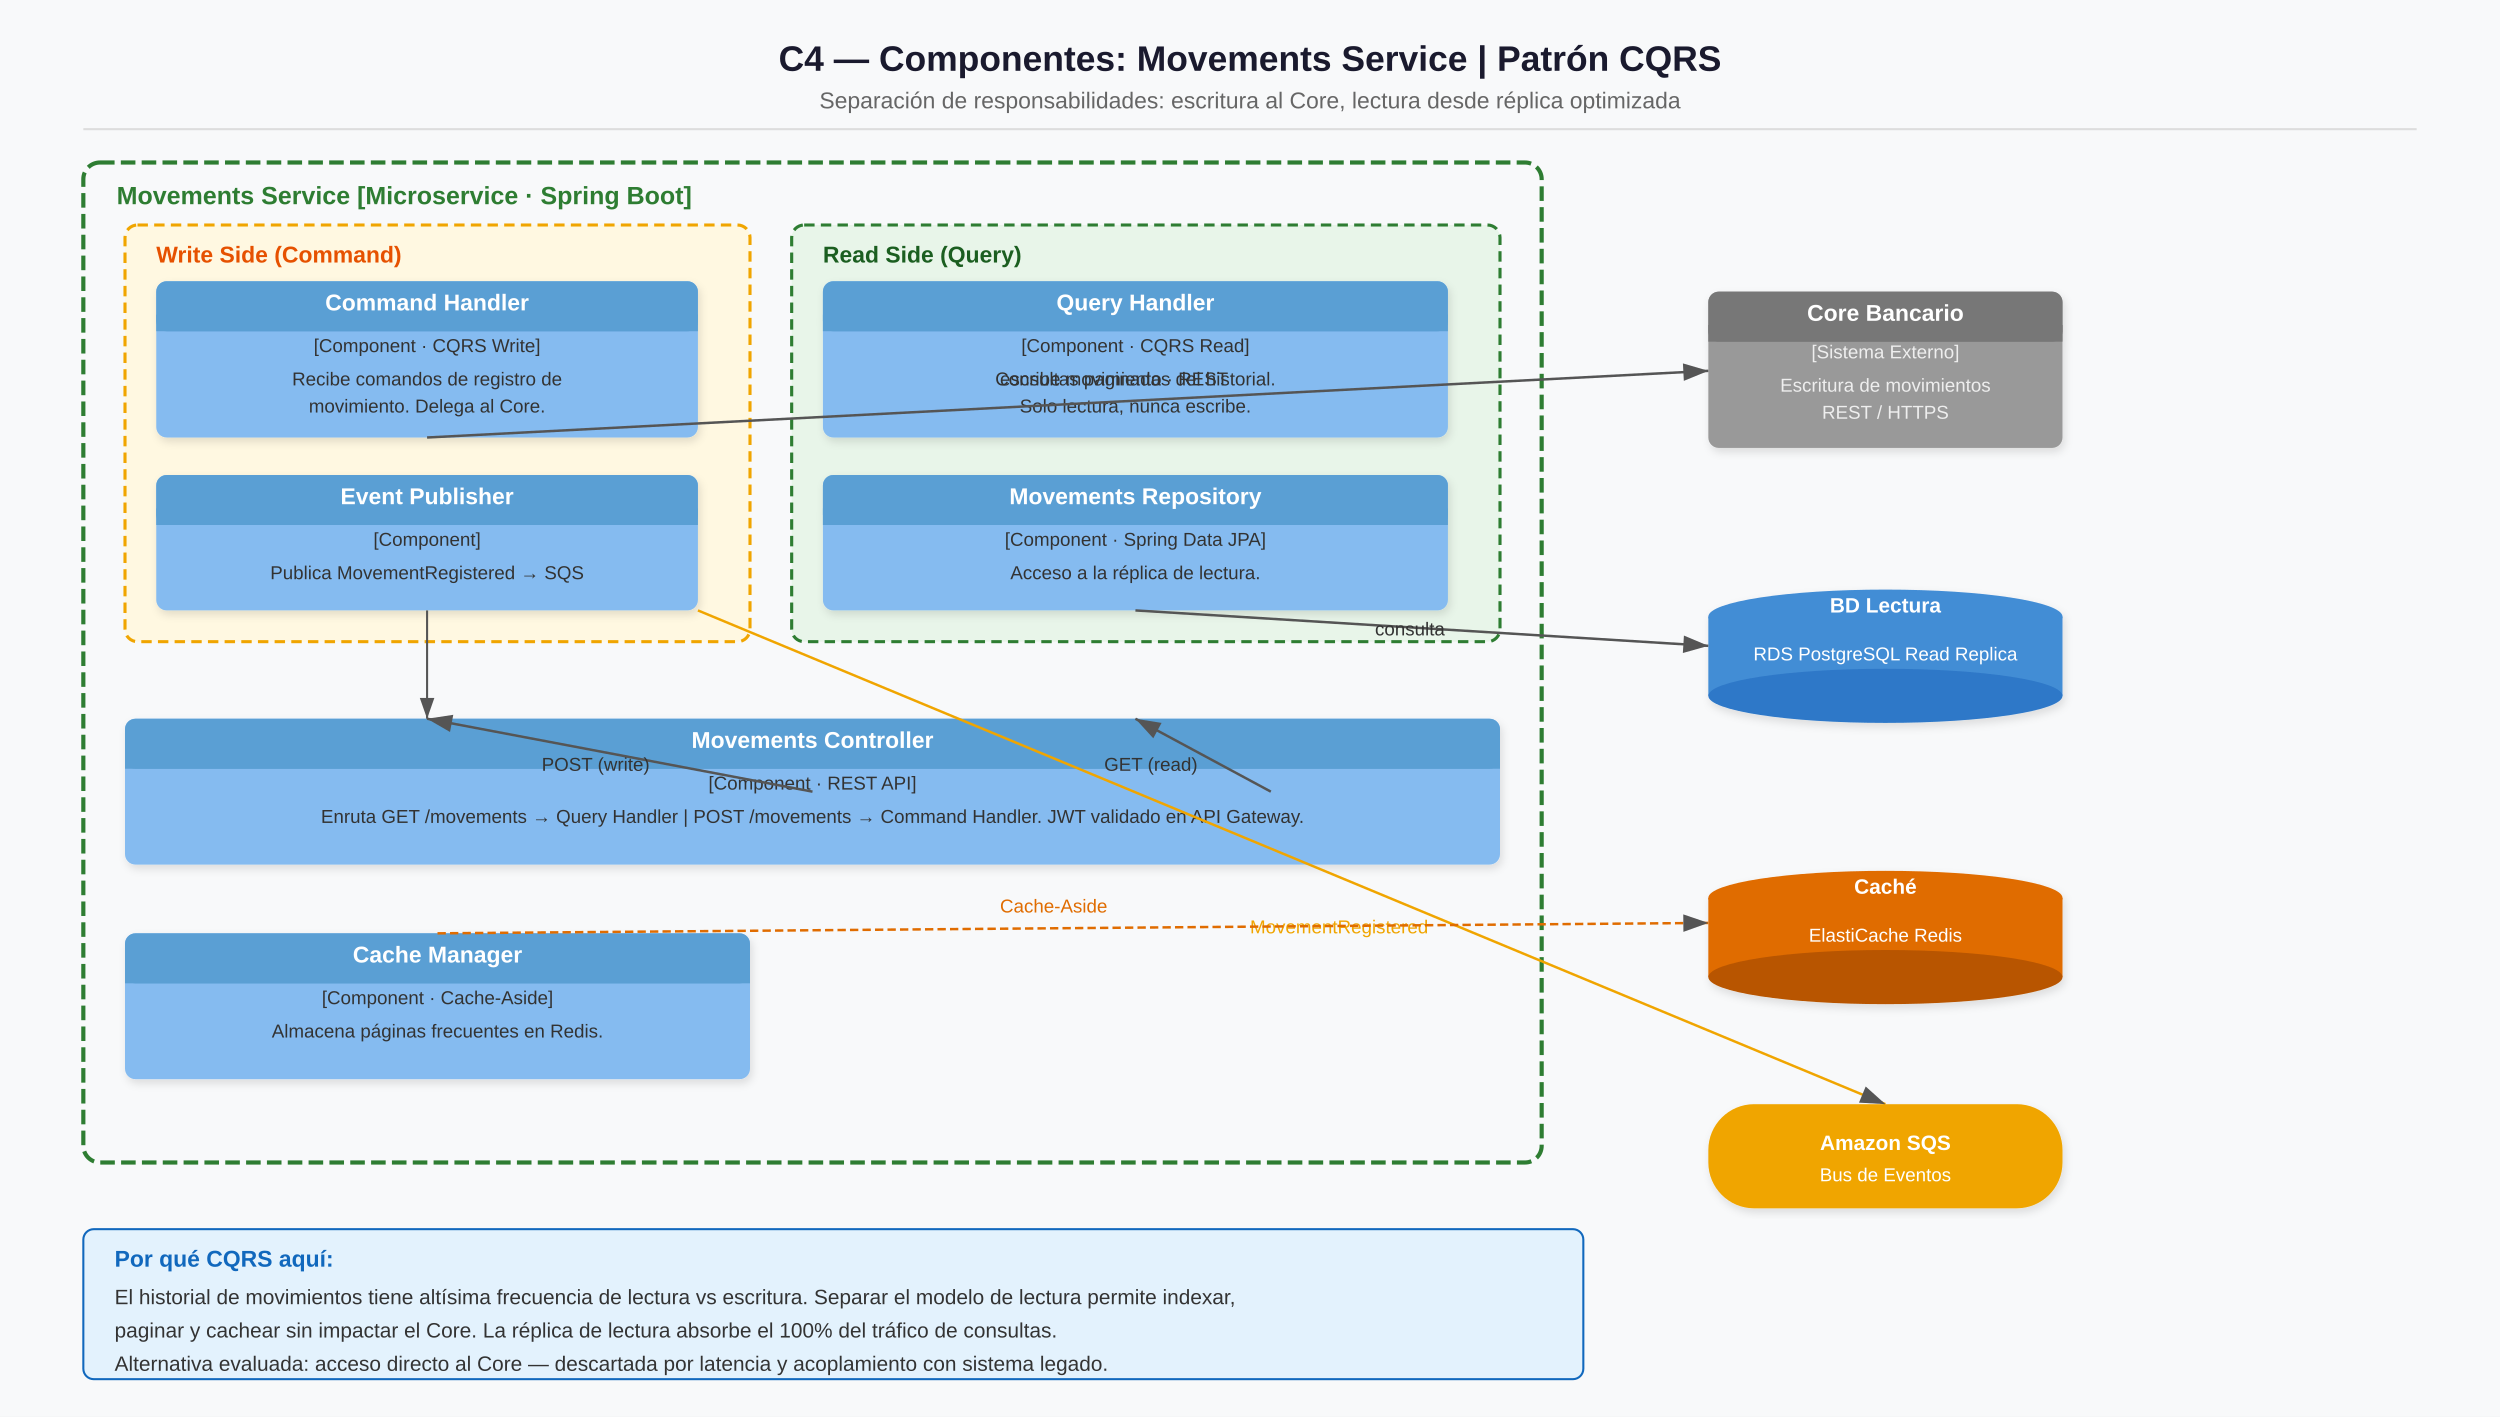
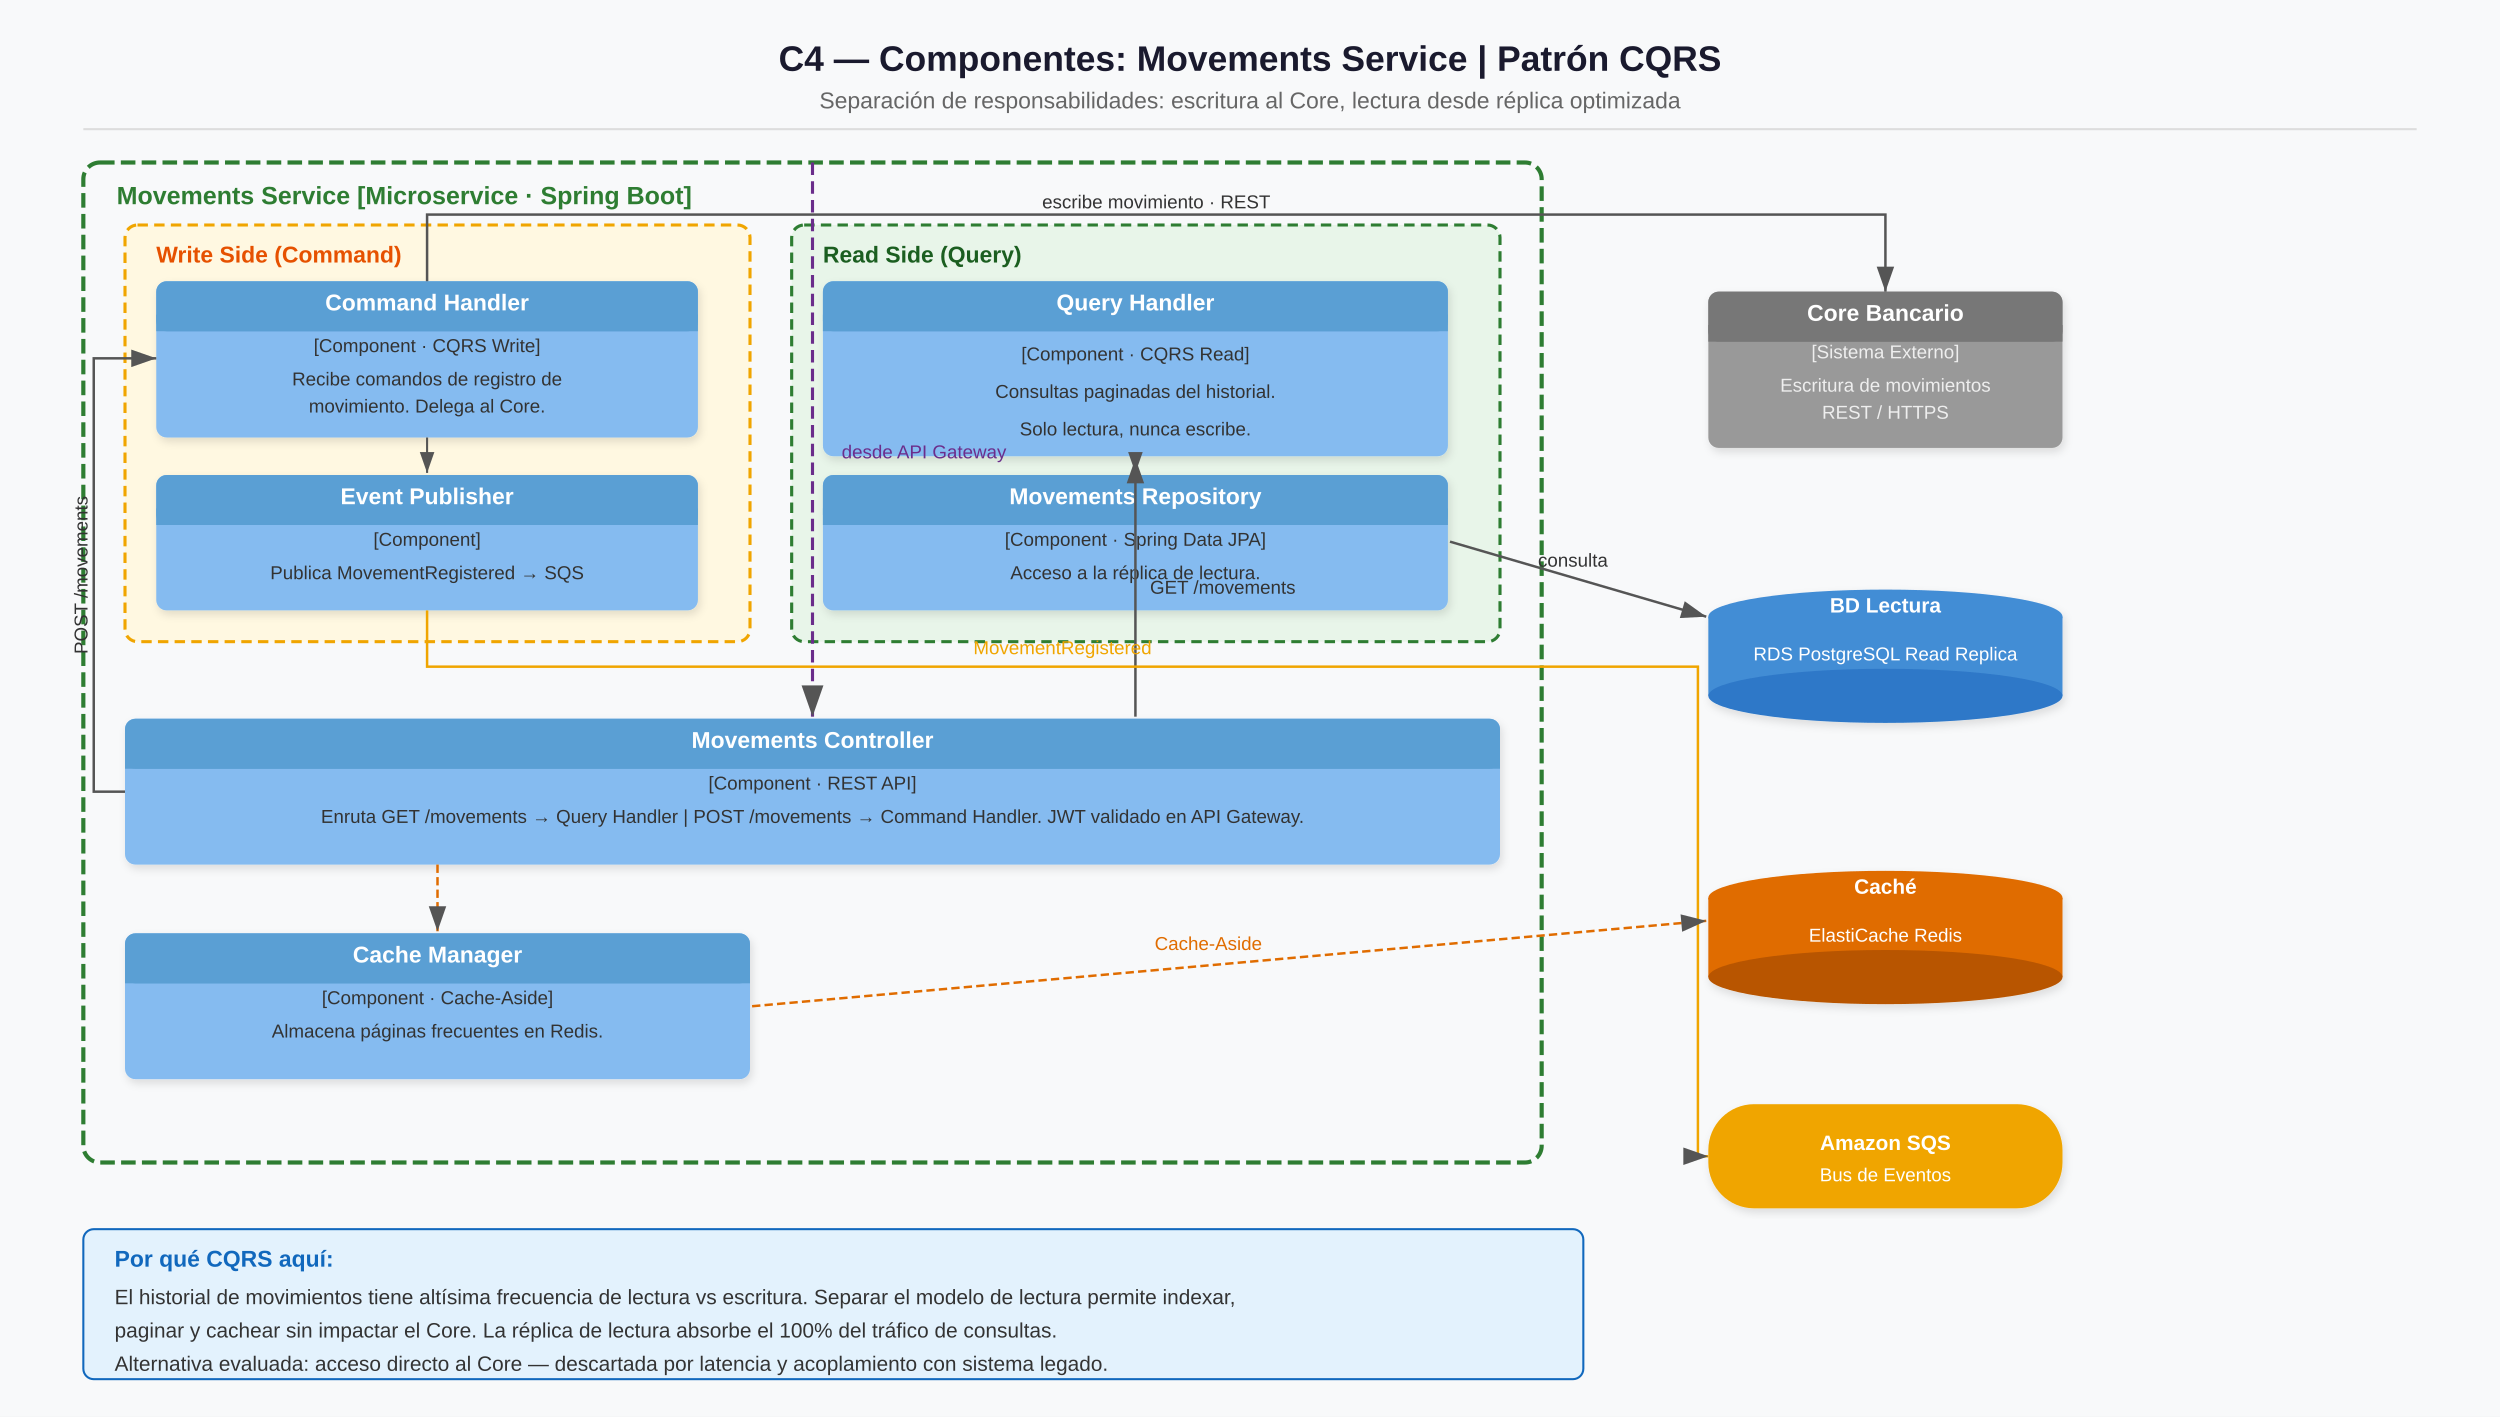
<svg xmlns="http://www.w3.org/2000/svg" viewBox="0 0 1200 680" font-family="Segoe UI, Arial, sans-serif">
  <defs>
    <marker id="arrow" markerWidth="10" markerHeight="7" refX="10" refY="3.5" orient="auto">
      <polygon points="0 0, 10 3.5, 0 7" fill="#555" />
    </marker>
    <filter id="shadow">
      <feDropShadow dx="1" dy="2" stdDeviation="2" flood-opacity="0.12" />
    </filter>
  </defs>
  <rect width="1200" height="680" fill="#f8f9fa" />
  <text x="600" y="34" text-anchor="middle" font-size="17" font-weight="bold" fill="#1a1a2e">C4 — Componentes: Movements Service | Patrón CQRS</text>
  <text x="600" y="52" text-anchor="middle" font-size="11" fill="#666">Separación de responsabilidades: escritura al Core, lectura desde réplica optimizada</text>
  <line x1="40" y1="62" x2="1160" y2="62" stroke="#ddd" stroke-width="1" />
  <rect x="40" y="78" width="700" height="480" rx="8" fill="none" stroke="#2e7d32" stroke-width="2" stroke-dasharray="7,3" />
  <text x="56" y="98" font-size="12" font-weight="bold" fill="#2e7d32">Movements Service [Microservice · Spring Boot]</text>
  <rect x="60" y="108" width="300" height="200" rx="6" fill="#fff8e1" stroke="#f0a500" stroke-width="1.5" stroke-dasharray="5,3" />
  <text x="75" y="126" font-size="11" font-weight="bold" fill="#e65100">Write Side (Command)</text>
  <g transform="translate(75,135)" filter="url(#shadow)">
    <rect width="260" height="75" rx="5" fill="#85bbf0" />
    <rect x="0" y="0" width="260" height="24" rx="5" fill="#5a9fd4" />
    <rect x="0" y="16" width="260" height="8" fill="#5a9fd4" />
    <text x="130" y="14" text-anchor="middle" font-size="11" font-weight="bold" fill="#fff">Command Handler</text>
    <text x="130" y="34" text-anchor="middle" font-size="9" fill="#333">[Component · CQRS Write]</text>
    <text x="130" y="50" text-anchor="middle" font-size="9" fill="#333">Recibe comandos de registro de</text>
    <text x="130" y="63" text-anchor="middle" font-size="9" fill="#333">movimiento. Delega al Core.</text>
  </g>
  <g transform="translate(75,228)" filter="url(#shadow)">
    <rect width="260" height="65" rx="5" fill="#85bbf0" />
    <rect x="0" y="0" width="260" height="24" rx="5" fill="#5a9fd4" />
    <rect x="0" y="16" width="260" height="8" fill="#5a9fd4" />
    <text x="130" y="14" text-anchor="middle" font-size="11" font-weight="bold" fill="#fff">Event Publisher</text>
    <text x="130" y="34" text-anchor="middle" font-size="9" fill="#333">[Component]</text>
    <text x="130" y="50" text-anchor="middle" font-size="9" fill="#333">Publica MovementRegistered → SQS</text>
  </g>
  <rect x="380" y="108" width="340" height="200" rx="6" fill="#e8f5e9" stroke="#2e7d32" stroke-width="1.5" stroke-dasharray="5,3" />
  <text x="395" y="126" font-size="11" font-weight="bold" fill="#1b5e20">Read Side (Query)</text>
  <g transform="translate(395,135)" filter="url(#shadow)">
-     <rect width="300" height="75" rx="5" fill="#85bbf0" />
+     <rect width="300" height="84" rx="5" fill="#85bbf0" />
    <rect x="0" y="0" width="300" height="24" rx="5" fill="#5a9fd4" />
    <rect x="0" y="16" width="300" height="8" fill="#5a9fd4" />
    <text x="150" y="14" text-anchor="middle" font-size="11" font-weight="bold" fill="#fff">Query Handler</text>
-     <text x="150" y="34" text-anchor="middle" font-size="9" fill="#333">[Component · CQRS Read]</text>
-     <text x="150" y="50" text-anchor="middle" font-size="9" fill="#333">Consultas paginadas del historial.</text>
-     <text x="150" y="63" text-anchor="middle" font-size="9" fill="#333">Solo lectura, nunca escribe.</text>
+     <text x="150" y="38" text-anchor="middle" font-size="9" fill="#333">[Component · CQRS Read]</text>
+     <text x="150" y="56" text-anchor="middle" font-size="9" fill="#333">Consultas paginadas del historial.</text>
+     <text x="150" y="74" text-anchor="middle" font-size="9" fill="#333">Solo lectura, nunca escribe.</text>
  </g>
  <g transform="translate(395,228)" filter="url(#shadow)">
    <rect width="300" height="65" rx="5" fill="#85bbf0" />
    <rect x="0" y="0" width="300" height="24" rx="5" fill="#5a9fd4" />
    <rect x="0" y="16" width="300" height="8" fill="#5a9fd4" />
    <text x="150" y="14" text-anchor="middle" font-size="11" font-weight="bold" fill="#fff">Movements Repository</text>
    <text x="150" y="34" text-anchor="middle" font-size="9" fill="#333">[Component · Spring Data JPA]</text>
    <text x="150" y="50" text-anchor="middle" font-size="9" fill="#333">Acceso a la réplica de lectura.</text>
  </g>
  <g transform="translate(60,345)" filter="url(#shadow)">
    <rect width="660" height="70" rx="5" fill="#85bbf0" />
    <rect x="0" y="0" width="660" height="24" rx="5" fill="#5a9fd4" />
    <rect x="0" y="16" width="660" height="8" fill="#5a9fd4" />
    <text x="330" y="14" text-anchor="middle" font-size="11" font-weight="bold" fill="#fff">Movements Controller</text>
    <text x="330" y="34" text-anchor="middle" font-size="9" fill="#333">[Component · REST API]</text>
    <text x="330" y="50" text-anchor="middle" font-size="9" fill="#333">Enruta GET /movements → Query Handler | POST /movements → Command Handler. JWT validado en API Gateway.</text>
  </g>
  <g transform="translate(60,448)" filter="url(#shadow)">
    <rect width="300" height="70" rx="5" fill="#85bbf0" />
    <rect x="0" y="0" width="300" height="24" rx="5" fill="#5a9fd4" />
    <rect x="0" y="16" width="300" height="8" fill="#5a9fd4" />
    <text x="150" y="14" text-anchor="middle" font-size="11" font-weight="bold" fill="#fff">Cache Manager</text>
    <text x="150" y="34" text-anchor="middle" font-size="9" fill="#333">[Component · Cache-Aside]</text>
    <text x="150" y="50" text-anchor="middle" font-size="9" fill="#333">Almacena páginas frecuentes en Redis.</text>
  </g>
  <g transform="translate(820,140)" filter="url(#shadow)">
    <rect width="170" height="75" rx="5" fill="#999" />
    <rect x="0" y="0" width="170" height="24" rx="5" fill="#777" />
    <rect x="0" y="16" width="170" height="8" fill="#777" />
    <text x="85" y="14" text-anchor="middle" font-size="11" font-weight="bold" fill="#fff">Core Bancario</text>
    <text x="85" y="32" text-anchor="middle" font-size="9" fill="#eee">[Sistema Externo]</text>
    <text x="85" y="48" text-anchor="middle" font-size="9" fill="#eee">Escritura de movimientos</text>
    <text x="85" y="61" text-anchor="middle" font-size="9" fill="#eee">REST / HTTPS</text>
  </g>
  <g transform="translate(820,280)" filter="url(#shadow)">
    <ellipse cx="85" cy="16" rx="85" ry="13" fill="#438dd5" />
    <rect x="0" y="16" width="170" height="38" fill="#438dd5" />
    <ellipse cx="85" cy="54" rx="85" ry="13" fill="#2d78c8" />
    <text x="85" y="37" text-anchor="middle" font-size="9" fill="#fff">RDS PostgreSQL Read Replica</text>
    <text x="85" y="14" text-anchor="middle" font-size="10" font-weight="bold" fill="#fff">BD Lectura</text>
  </g>
  <g transform="translate(820,415)" filter="url(#shadow)">
    <ellipse cx="85" cy="16" rx="85" ry="13" fill="#e06c00" />
    <rect x="0" y="16" width="170" height="38" fill="#e06c00" />
    <ellipse cx="85" cy="54" rx="85" ry="13" fill="#b85500" />
    <text x="85" y="37" text-anchor="middle" font-size="9" fill="#fff">ElastiCache Redis</text>
    <text x="85" y="14" text-anchor="middle" font-size="10" font-weight="bold" fill="#fff">Caché</text>
  </g>
  <g transform="translate(820,530)" filter="url(#shadow)">
    <rect width="170" height="50" rx="22" fill="#f0a500" />
    <text x="85" y="22" text-anchor="middle" font-size="10" font-weight="bold" fill="#fff">Amazon SQS</text>
    <text x="85" y="37" text-anchor="middle" font-size="9" fill="#fff">Bus de Eventos</text>
  </g>
-   <line x1="390" y1="380" x2="205" y2="345" stroke="#555" stroke-width="1.2" marker-end="url(#arrow)" />
-   <text x="260" y="370" font-size="9" fill="#333">POST (write)</text>
-   <line x1="610" y1="380" x2="545" y2="345" stroke="#555" stroke-width="1.2" marker-end="url(#arrow)" />
-   <text x="530" y="370" font-size="9" fill="#333">GET (read)</text>
-   <line x1="205" y1="210" x2="820" y2="178" stroke="#555" stroke-width="1.2" marker-end="url(#arrow)" />
-   <text x="480" y="185" font-size="9" fill="#333">escribe movimiento · REST</text>
-   <line x1="205" y1="293" x2="205" y2="345" stroke="#555" stroke-width="1" marker-end="url(#arrow)" />
-   <line x1="335" y1="293" x2="905" y2="530" stroke="#f0a500" stroke-width="1.2" marker-end="url(#arrow)" />
-   <text x="600" y="448" font-size="9" fill="#f0a500">MovementRegistered</text>
-   <line x1="545" y1="293" x2="820" y2="310" stroke="#555" stroke-width="1.2" marker-end="url(#arrow)" />
-   <text x="660" y="305" font-size="9" fill="#333">consulta</text>
-   <line x1="210" y1="448" x2="820" y2="443" stroke="#e06c00" stroke-width="1.2" stroke-dasharray="4,2" marker-end="url(#arrow)" />
-   <text x="480" y="438" font-size="9" fill="#e06c00">Cache-Aside</text>
+   <line x1="390" y1="78" x2="390" y2="344" stroke="#6b2d8b" stroke-width="1.5" stroke-dasharray="6,3" marker-end="url(#arrow)" />
+   <text x="404" y="220" font-size="9" fill="#6b2d8b">desde API Gateway</text>
+   <path d="M 60 380 L 45 380 L 45 172 L 75 172" stroke="#555" stroke-width="1.2" fill="none" marker-end="url(#arrow)" />
+   <text x="42" y="276" font-size="9" fill="#333" text-anchor="middle" transform="rotate(-90 42 276)">POST /movements</text>
+   <line x1="545" y1="344" x2="545" y2="220" stroke="#555" stroke-width="1.2" marker-end="url(#arrow)" />
+   <text x="552" y="285" font-size="9" fill="#333">GET /movements</text>
+   <line x1="205" y1="210" x2="205" y2="227" stroke="#555" stroke-width="1" marker-end="url(#arrow)" />
+   <path d="M 205 135 L 205 103 L 905 103 L 905 140" stroke="#555" stroke-width="1.2" fill="none" marker-end="url(#arrow)" />
+   <text x="555" y="100" font-size="9" fill="#333" text-anchor="middle">escribe movimiento · REST</text>
+   <path d="M 205 293 L 205 320 L 815 320 L 815 555 L 820 555" stroke="#f0a500" stroke-width="1.2" fill="none" marker-end="url(#arrow)" />
+   <text x="510" y="314" font-size="9" fill="#f0a500" text-anchor="middle">MovementRegistered</text>
+   <line x1="545" y1="220" x2="545" y2="227" stroke="#555" stroke-width="1" marker-end="url(#arrow)" />
+   <line x1="696" y1="260" x2="819" y2="296" stroke="#555" stroke-width="1.2" marker-end="url(#arrow)" />
+   <text x="755" y="272" font-size="9" fill="#333" text-anchor="middle">consulta</text>
+   <line x1="210" y1="415" x2="210" y2="447" stroke="#e06c00" stroke-width="1.2" stroke-dasharray="4,2" marker-end="url(#arrow)" />
+   <line x1="361" y1="483" x2="819" y2="442" stroke="#e06c00" stroke-width="1.2" stroke-dasharray="4,2" marker-end="url(#arrow)" />
+   <text x="580" y="456" font-size="9" fill="#e06c00" text-anchor="middle">Cache-Aside</text>
  <rect x="40" y="590" width="720" height="72" rx="5" fill="#e3f2fd" stroke="#1168bd" stroke-width="1" />
  <text x="55" y="608" font-size="11" font-weight="bold" fill="#1168bd">Por qué CQRS aquí:</text>
  <text x="55" y="626" font-size="10" fill="#333">El historial de movimientos tiene altísima frecuencia de lectura vs escritura. Separar el modelo de lectura permite indexar,</text>
  <text x="55" y="642" font-size="10" fill="#333">paginar y cachear sin impactar el Core. La réplica de lectura absorbe el 100% del tráfico de consultas.</text>
  <text x="55" y="658" font-size="10" fill="#333">Alternativa evaluada: acceso directo al Core — descartada por latencia y acoplamiento con sistema legado.</text>
</svg>
